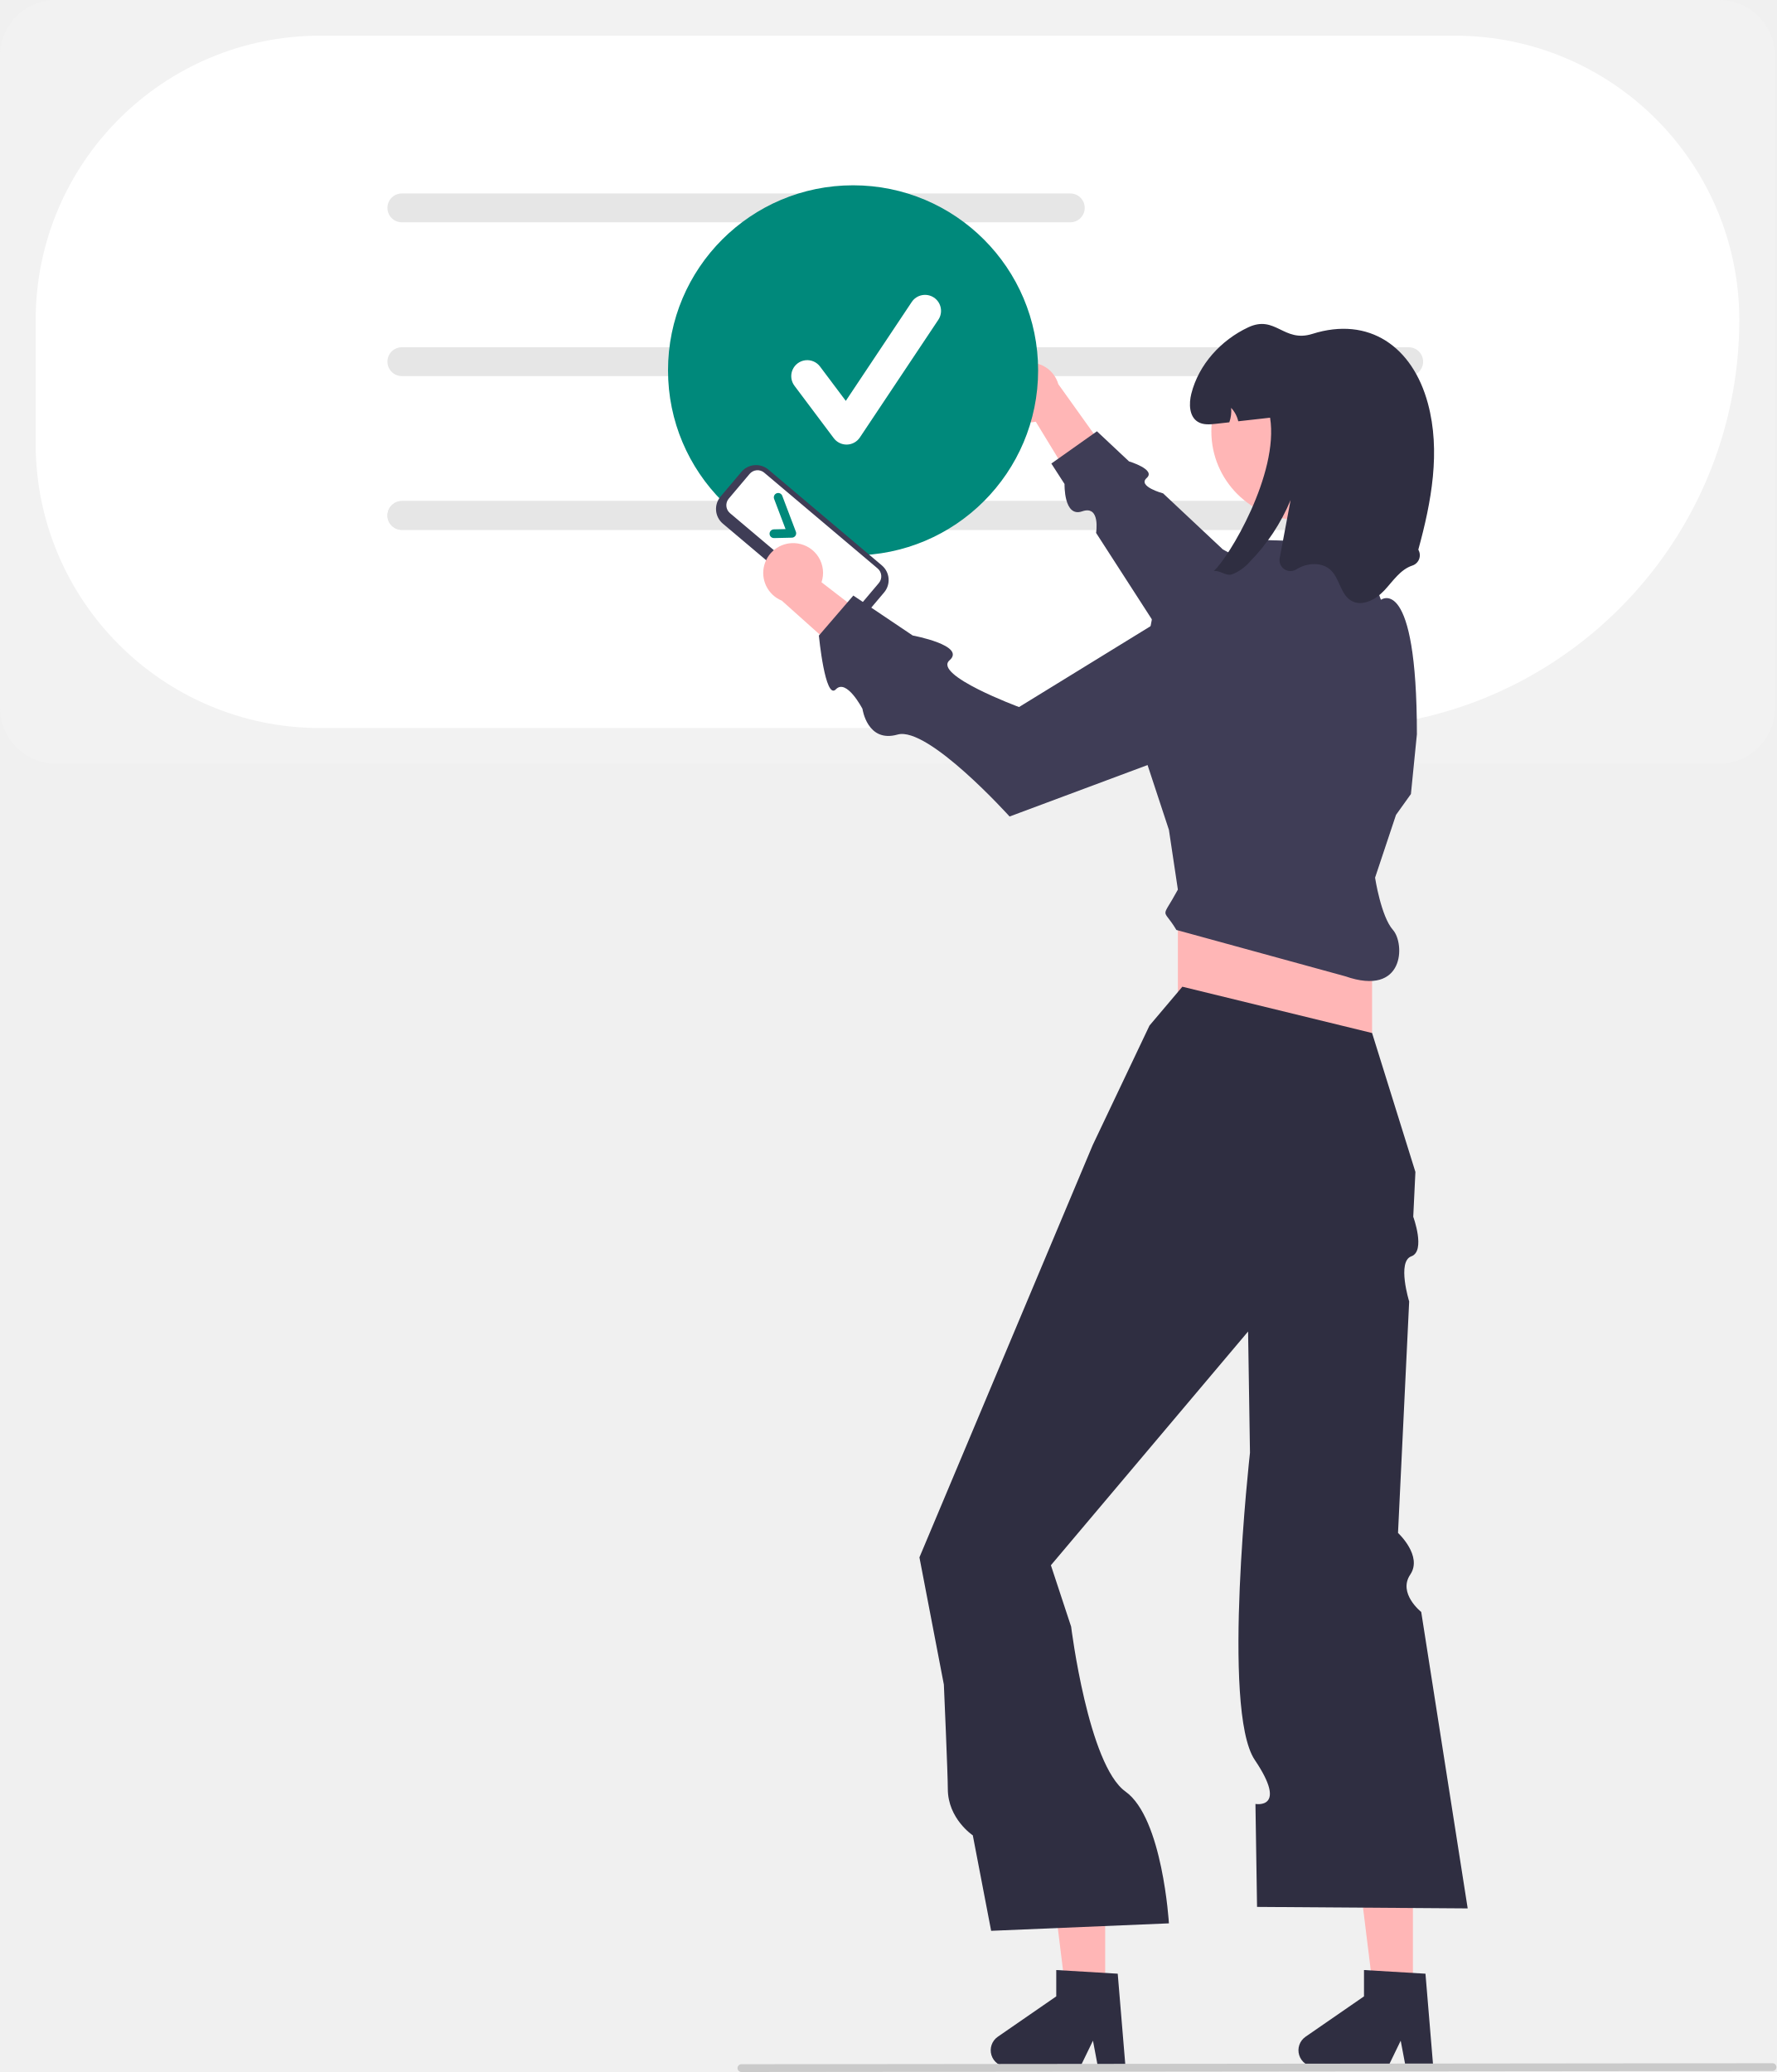
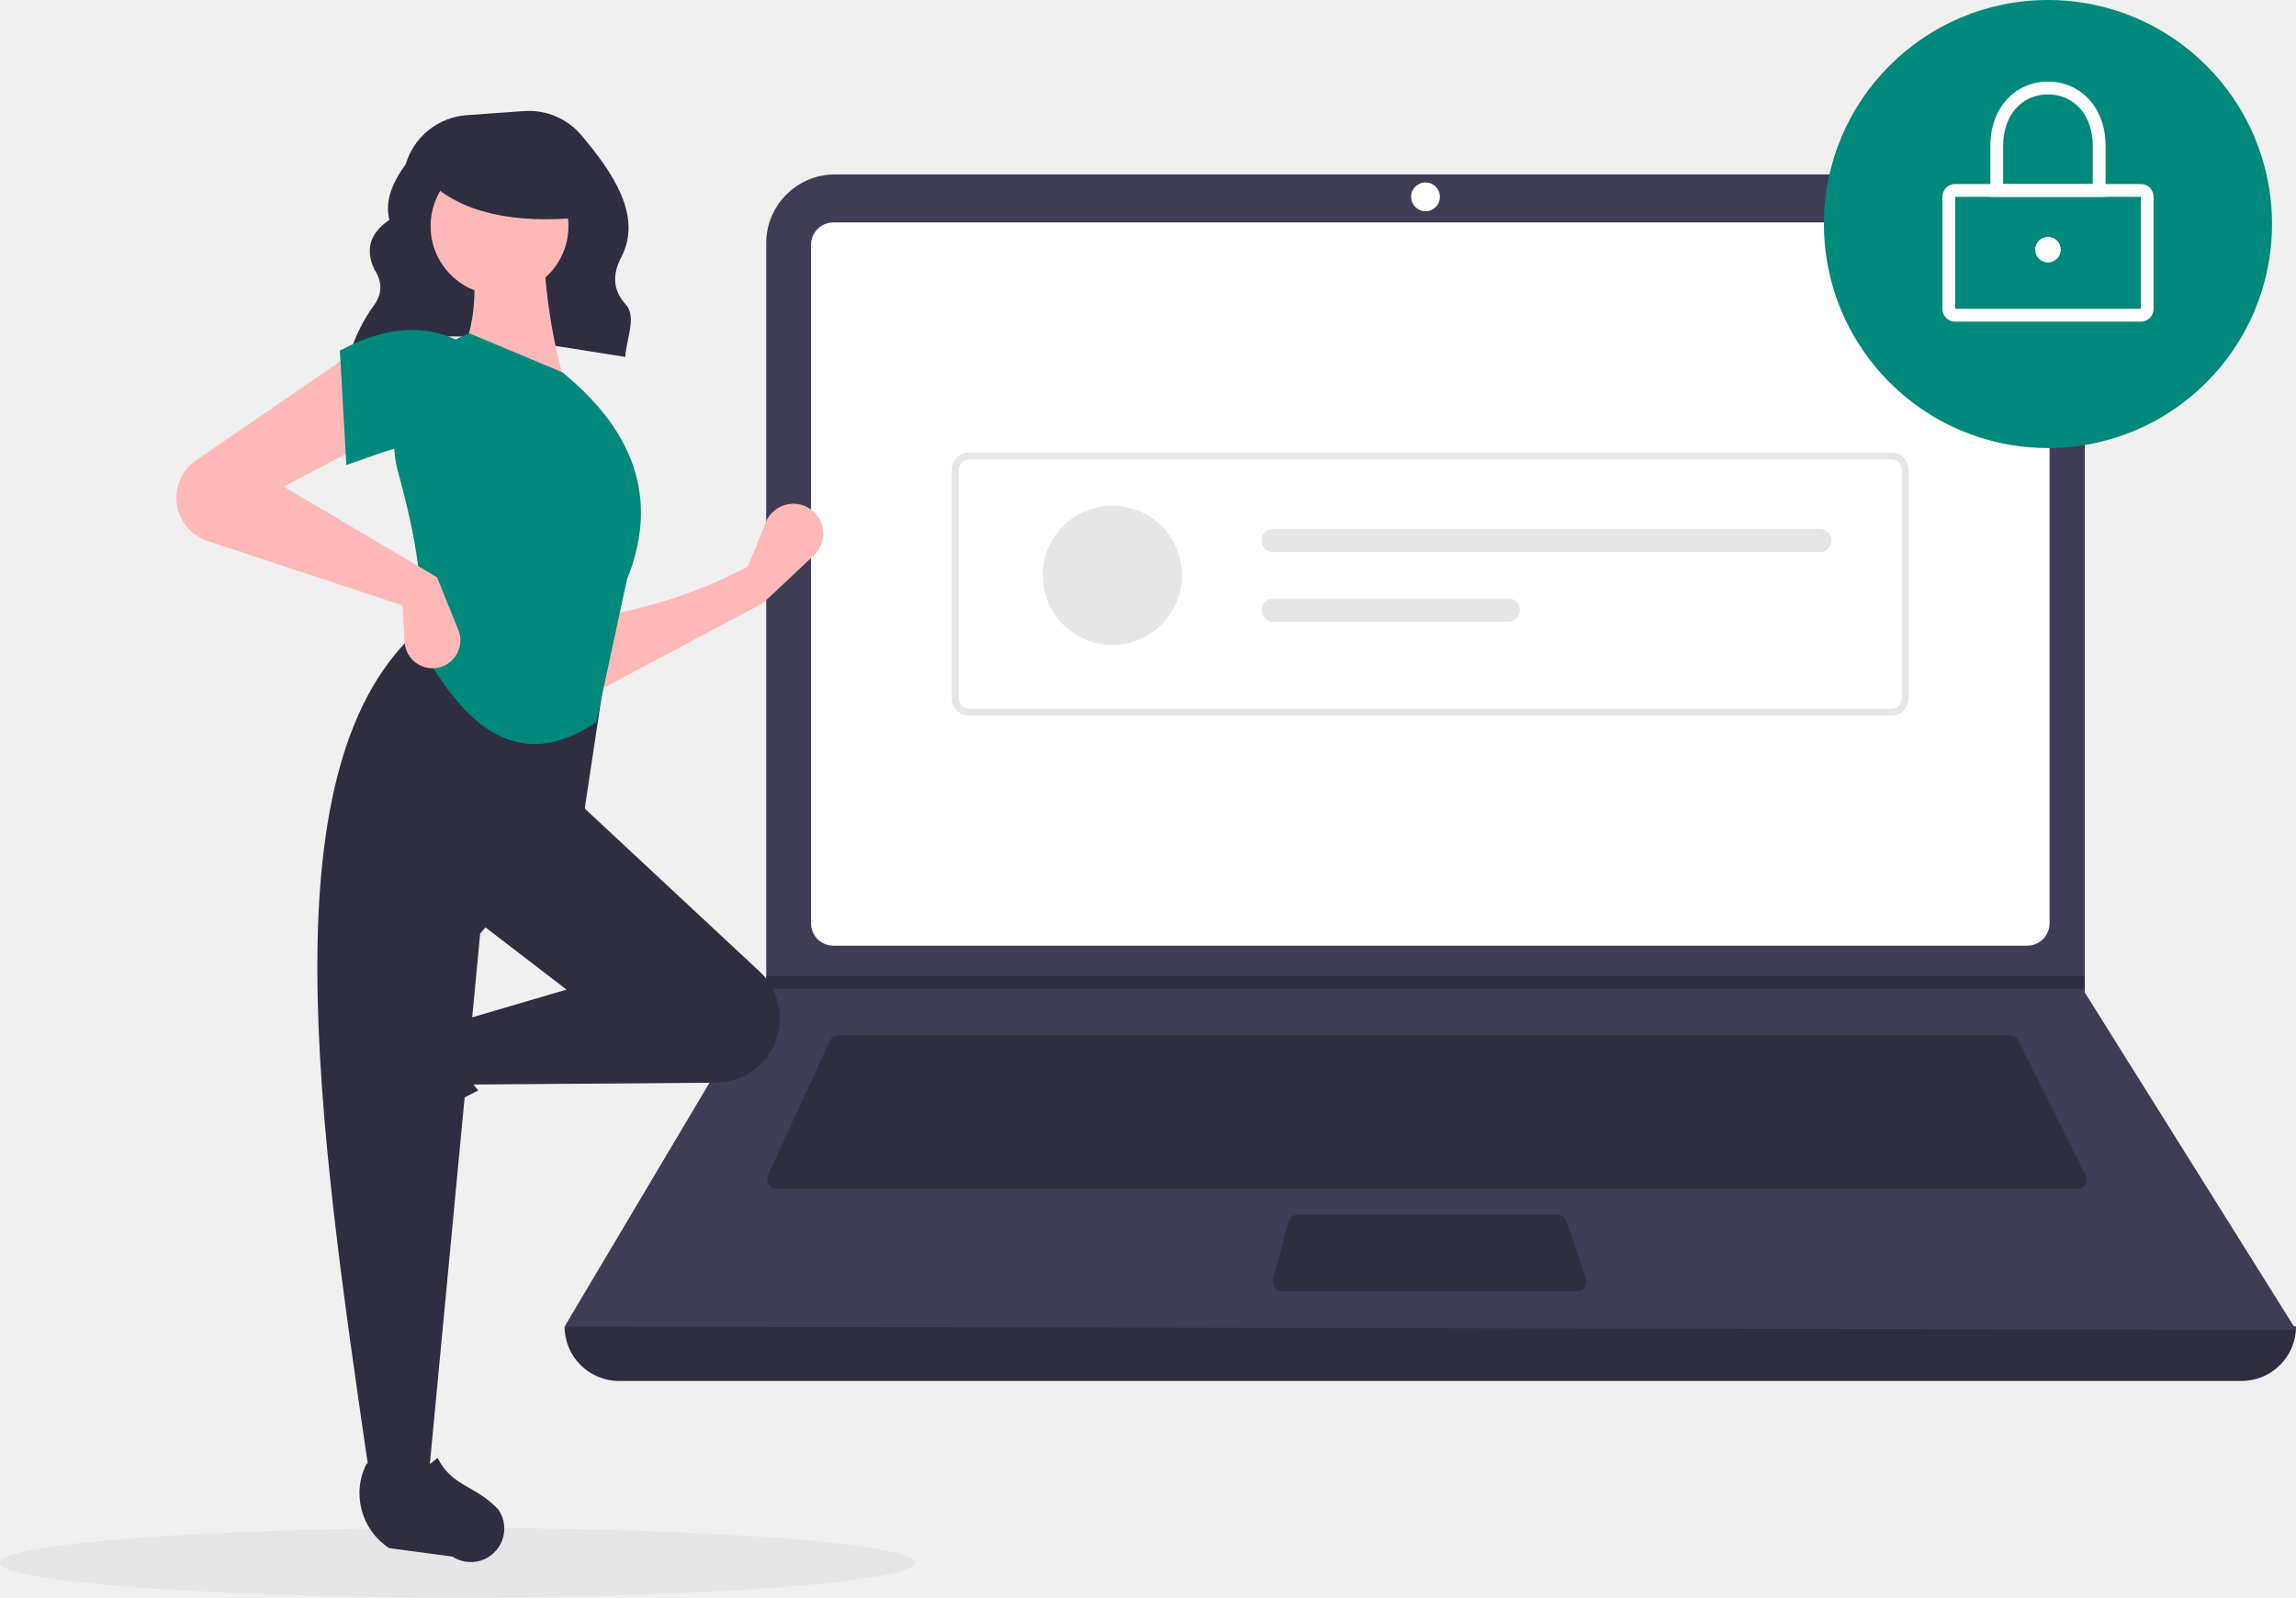
- <svg xmlns="http://www.w3.org/2000/svg" data-name="Layer 1" width="543.219" height="633.601" viewBox="0 0 543.219 633.601">
-   <path d="M854.052,366.728H345.482a17.112,17.112,0,0,1-17.092-17.092V150.291a17.112,17.112,0,0,1,17.092-17.092H854.052a17.112,17.112,0,0,1,17.092,17.092V349.636A17.112,17.112,0,0,1,854.052,366.728Z" transform="translate(-328.3903 -133.1994)" fill="#f2f2f2" />
-   <path d="M735.442,355.827H426.21a87.014,87.014,0,0,1-86.916-86.916V231.026a87.015,87.015,0,0,1,86.916-86.917h347.118a87.015,87.015,0,0,1,86.916,86.917A124.943,124.943,0,0,1,735.442,355.827Z" transform="translate(-328.3903 -133.1994)" fill="#fff" />
-   <path d="M655.673,201.175H451.267a4.408,4.408,0,1,1,0-8.816H655.673a4.408,4.408,0,0,1,0,8.816Z" transform="translate(-328.3903 -133.1994)" fill="#e6e6e6" />
-   <path d="M759.147,248.206H451.267a4.408,4.408,0,1,1,0-8.816H759.147a4.408,4.408,0,0,1,0,8.816Z" transform="translate(-328.3903 -133.1994)" fill="#e6e6e6" />
-   <path d="M759.147,295.237H451.267a4.408,4.408,0,1,1,0-8.816H759.147a4.408,4.408,0,0,1,0,8.816Z" transform="translate(-328.3903 -133.1994)" fill="#e6e6e6" />
-   <path d="M759.147,295.237H451.267a4.408,4.408,0,1,1,0-8.816H759.147a4.408,4.408,0,0,1,0,8.816Z" transform="translate(-328.3903 -133.1994)" fill="#e6e6e6" />
-   <path d="M634.103,253.604a9.088,9.088,0,0,0,11.007,8.547l16.811,27.578,7.155-15.182L652.015,250.686a9.138,9.138,0,0,0-17.912,2.918Z" transform="translate(-328.3903 -133.1994)" fill="#ffb6b6" />
-   <path d="M760.255,332.64,702.323,301.216,684.05,284.072s-7.944-2.127-5.02-4.71-5.408-5.074-5.408-5.074l-9.809-9.203L649.873,274.948l4.034,6.253s-.278,10.352,5.393,8.361,4.254,6.594,4.254,6.594l33.85,52.471Z" transform="translate(-328.3903 -133.1994)" fill="#3f3d56" />
-   <circle cx="260.855" cy="113.249" r="56.586" fill="#00897b" />
-   <polygon points="432.044 611.601 420.278 611.601 414.679 566.219 432.044 566.219 432.044 611.601" fill="#ffb6b6" />
-   <path d="M766.644,765.186h-8.438l-1.506-7.966-3.857,7.966H730.465a5.031,5.031,0,0,1-2.859-9.17l17.871-12.342V735.62l18.797,1.122Z" transform="translate(-328.3903 -133.1994)" fill="#2f2e41" />
-   <polygon points="337.942 611.601 326.176 611.601 320.577 566.219 337.942 566.219 337.942 611.601" fill="#ffb6b6" />
-   <path d="M672.542,765.186h-8.438l-1.506-7.966L658.741,765.186H636.363a5.031,5.031,0,0,1-2.859-9.17l17.871-12.342V735.62l18.797,1.122Z" transform="translate(-328.3903 -133.1994)" fill="#2f2e41" />
-   <rect x="360.175" y="268.381" width="59.385" height="67.607" fill="#ffb6b6" />
-   <path d="M689.936,434.927l-10.05,11.877L662.527,483.349,618.788,587.418l-9.25,22.009,7.47,38.907s1.209,27.411,1.209,31.898c0,9.136,7.641,14.198,7.641,14.198l5.606,29.198,54.36-2.284s-1.897-32.185-13.282-40.303-16.619-50.429-16.619-50.429l-6.186-18.772,60.298-71.478.389,24.985.188,12.093s-8.83,78.656,1.463,93.921.21,13.469.21,13.469l.49,31.488,64.41.457L762.976,626.121s-7.215-5.697-3.355-11.424-3.742-12.741-3.742-12.741l3.41-70.772s-3.775-12.224.665-13.813.583-12.101.583-12.101l.66-13.698-13.247-42.483Z" transform="translate(-328.3903 -133.1994)" fill="#2f2e41" />
-   <path d="M748.864,401.581l6.395-19.186,4.568-6.395,1.827-18.272c0-49.335-11.004-41.12-11.004-41.12l-6.354-17.351-29.236-.914L696.331,316.158l-15.531,5.482-6.082,31.602,11.107,33.721,2.741,18.272c-5.228,9.652-4.786,5.087-.457,12.334l51.619,14.161c18.272,6.395,18.272-10.05,14.608-14.161C750.672,413.458,748.864,401.581,748.864,401.581Z" transform="translate(-328.3903 -133.1994)" fill="#3f3d56" />
-   <circle cx="397.511" cy="131.907" r="27.102" fill="#ffb6b6" />
-   <path d="M699.506,307.834" transform="translate(-328.3903 -133.1994)" fill="#2f2e41" />
-   <path d="M762.084,301.284a3.329,3.329,0,0,1-1.855,4.87c-3.636,1.206-5.875,4.723-8.487,7.537-2.604,2.805-6.797,5.135-10.123,3.225-3.316-1.9-3.545-6.752-6.322-9.383-2.704-2.558-7.199-2.248-10.379-.302l-.095.058a3.351,3.351,0,0,1-5.127-3.41q1.671-8.887,3.34-17.772a59.761,59.761,0,0,1-12.507,18.912,13.757,13.757,0,0,1-5.427,3.819c-1.9.603-3.746-1.361-5.591-1.005,4.586-4.011,20.008-29.72,17.249-46.905q-4.865.548-9.73,1.096A8.943,8.943,0,0,0,704.855,257.924a10.51,10.51,0,0,1-.557,4.413c-1.352.155-2.713.302-4.066.457-1.882.21-3.929.393-5.546-.594-2.695-1.644-2.777-5.536-2.01-8.606,2.248-8.926,9.063-16.39,17.404-20.3,8.341-3.901,10.808,4.787,19.597,2.01,17.359-5.482,30.661,3.892,35.348,21.287C768.963,271.181,766.104,286.666,762.084,301.284Z" transform="translate(-328.3903 -133.1994)" fill="#2f2e41" />
-   <path d="M837.116,765.776H803.929l-.143-.259c-.424-.77-.834-1.585-1.217-2.423-3.418-7.318-4.863-15.688-6.138-23.073l-.96-5.566a3.437,3.437,0,0,1,5.41-3.362q7.565,5.505,15.136,10.999c1.911,1.391,4.094,3,6.184,4.739.202-.979.413-1.962.624-2.931a3.439,3.439,0,0,1,6.281-1.086l3.883,6.238c2.832,4.556,5.332,9.045,4.822,13.887a.756.756,0,0,1-.013.176,10.947,10.947,0,0,1-.563,2.331Z" transform="translate(-328.3903 -133.1994)" fill="#f0f0f0" />
-   <path d="M870.425,766.493l-315.358.307a1.191,1.191,0,0,1,0-2.381l315.358-.307a1.191,1.191,0,0,1,0,2.381Z" transform="translate(-328.3903 -133.1994)" fill="#cacaca" />
-   <path d="M584.101,322.609l-34.688-29.294a5.865,5.865,0,0,1-.696-8.257l6.384-7.56a5.865,5.865,0,0,1,8.257-.696l34.688,29.294a5.865,5.865,0,0,1,.696,8.257l-6.384,7.56A5.865,5.865,0,0,1,584.101,322.609Z" transform="translate(-328.3903 -133.1994)" fill="#3f3d56" />
-   <path d="M551.234,285.668a3.161,3.161,0,0,0,.375,4.449l34.688,29.294a3.161,3.161,0,0,0,4.449-.375l6.384-7.56a3.161,3.161,0,0,0-.375-4.449l-34.688-29.294a3.161,3.161,0,0,0-4.449.375Z" transform="translate(-328.3903 -133.1994)" fill="#fff" />
-   <path d="M571.598,297.056a1.333,1.333,0,0,1-1.054.558l-5.45.125a1.334,1.334,0,1,1-.061-2.667l3.566-.082-3.511-9.265a1.334,1.334,0,0,1,2.494-.945l4.18,11.028a1.334,1.334,0,0,1-.141,1.218Z" transform="translate(-328.3903 -133.1994)" fill="#00897b" />
-   <path d="M572.297,299.384a9.088,9.088,0,0,1,7.3,11.871l25.586,19.709-15.87,5.461-21.864-19.554a9.138,9.138,0,0,1,4.848-17.489Z" transform="translate(-328.3903 -133.1994)" fill="#ffb6b6" />
-   <path d="M705.505,309.129l-65.509,40.278s-26.413-9.773-21.251-14.297-11.271-7.583-11.271-7.583l-18.153-12.213-10.534,12.242s1.919,19.885,5.185,16.442,8.147,5.963,8.147,5.963,1.443,10.502,10.739,7.859S637.101,382.882,637.101,382.882l80.622-30.069Z" transform="translate(-328.3903 -133.1994)" fill="#3f3d56" />
-   <path d="M587.255,269.147a4.891,4.891,0,0,1-3.913-1.957l-11.998-15.997a4.892,4.892,0,1,1,7.827-5.87l7.849,10.465,20.16-30.24a4.892,4.892,0,0,1,8.141,5.427l-23.996,35.994a4.894,4.894,0,0,1-3.935,2.177C587.346,269.146,587.301,269.147,587.255,269.147Z" transform="translate(-328.3903 -133.1994)" fill="#fff" />
+ <svg xmlns="http://www.w3.org/2000/svg" data-name="Layer 1" width="793" height="551.732" viewBox="0 0 793 551.732">
+   <ellipse cx="158" cy="539.732" rx="158" ry="12" fill="#e6e6e6" />
+   <path d="M324.272,296.554c27.497-11.695,61.744-4.285,95.191.858.311-6.228,4.084-13.808.132-18.153-4.801-5.279-4.359-10.825-1.47-16.404,7.388-14.265-3.197-29.444-13.884-42.065a23.669,23.669,0,0,0-19.755-8.292l-19.797,1.414A23.709,23.709,0,0,0,343.635,230.859v0c-4.727,6.429-7.257,12.841-5.664,19.219-7.081,4.839-8.27,10.68-5.089,17.264,2.698,4.146,2.669,8.182-.123,12.106a55.891,55.891,0,0,0-8.31,16.506Z" transform="translate(-203.5 -174.1342)" fill="#2f2e41" />
+   <path d="M977.709,651.097H417.291A18.791,18.791,0,0,1,398.5,632.306h0q304.727-35.415,598,0h0A18.791,18.791,0,0,1,977.709,651.097Z" transform="translate(-203.5 -174.1342)" fill="#2f2e41" />
+   <path d="M996.5,633.412l-598-1.105,69.306-116.616.332-.553V258.131a23.752,23.752,0,0,1,23.754-23.754H899.792a23.752,23.752,0,0,1,23.754,23.754V516.906Z" transform="translate(-203.5 -174.1342)" fill="#3f3d56" />
+   <path d="M491.35,250.957a7.746,7.746,0,0,0-7.738,7.738V493.031a7.747,7.747,0,0,0,7.738,7.738H903.65a7.747,7.747,0,0,0,7.738-7.738V258.694a7.747,7.747,0,0,0-7.738-7.738Z" transform="translate(-203.5 -174.1342)" fill="#fff" />
+   <path d="M493.078,531.718a3.325,3.325,0,0,0-3.013,1.93l-21.355,46.425a3.316,3.316,0,0,0,3.012,4.702H920.814a3.316,3.316,0,0,0,2.965-4.799L900.567,533.551a3.299,3.299,0,0,0-2.965-1.833Z" transform="translate(-203.5 -174.1342)" fill="#2f2e41" />
+   <circle cx="492.342" cy="67.98" r="4.974" fill="#fff" />
+   <path d="M651.7,593.619a3.321,3.321,0,0,0-3.202,2.454l-5.357,19.896a3.316,3.316,0,0,0,3.202,4.179h101.874a3.315,3.315,0,0,0,3.133-4.401l-6.887-19.896a3.318,3.318,0,0,0-3.134-2.231Z" transform="translate(-203.5 -174.1342)" fill="#2f2e41" />
+   <polygon points="720.046 337.135 720.046 341.556 264.306 341.556 264.649 341.004 264.649 337.135 720.046 337.135" fill="#2f2e41" />
+   <circle cx="707.335" cy="77.375" r="77.375" fill="#00897b" />
+   <path d="M942.89,285.223H878.779a4.426,4.426,0,0,1-4.421-4.421V242.114a4.426,4.426,0,0,1,4.421-4.421H942.89a4.426,4.426,0,0,1,4.421,4.421v38.688A4.426,4.426,0,0,1,942.89,285.223Zm-64.111-43.109v38.688h64.114L942.89,242.114Z" transform="translate(-203.5 -174.1342)" fill="#fff" />
+   <path d="M930.731,242.114h-39.793V224.428c0-12.81,8.368-22.107,19.896-22.107s19.896,9.297,19.896,22.107Zm-35.372-4.421h30.95V224.428c0-10.413-6.363-17.686-15.475-17.686s-15.475,7.273-15.475,17.686Z" transform="translate(-203.5 -174.1342)" fill="#fff" />
+   <circle cx="707.335" cy="86.218" r="4.421" fill="#fff" />
+   <path d="M856.82,421.284H538.18a5.908,5.908,0,0,1-5.901-5.901V336.342a5.908,5.908,0,0,1,5.901-5.901H856.82a5.908,5.908,0,0,1,5.901,5.901V415.383A5.908,5.908,0,0,1,856.82,421.284Zm-318.64-88.482a3.544,3.544,0,0,0-3.54,3.54V415.383a3.544,3.544,0,0,0,3.54,3.54H856.82a3.544,3.544,0,0,0,3.54-3.54V336.342a3.544,3.544,0,0,0-3.54-3.54Z" transform="translate(-203.5 -174.1342)" fill="#e6e6e6" />
+   <circle cx="384.19" cy="198.695" r="24.036" fill="#e6e6e6" />
+   <path d="M643.203,356.805a4.006,4.006,0,1,0,0,8.012H832.061a4.006,4.006,0,0,0,0-8.012Z" transform="translate(-203.5 -174.1342)" fill="#e6e6e6" />
+   <path d="M643.203,380.842a4.006,4.006,0,1,0,0,8.012H724.469a4.006,4.006,0,1,0,0-8.012Z" transform="translate(-203.5 -174.1342)" fill="#e6e6e6" />
+   <path d="M467.022,382.462,408.119,413.778l-.746-26.096c19.226-3.209,37.517-8.797,54.429-17.895l6.16-15.22a10.318,10.318,0,0,1,17.536-2.678l0,0a10.318,10.318,0,0,1-.908,14.069Z" transform="translate(-203.5 -174.1342)" fill="#ffb8b8" />
+   <path d="M323.098,563.267v0a11.574,11.574,0,0,1,1.469-9.363l12.939-19.858a22.612,22.612,0,0,1,29.335-7.739h0c-5.438,9.256-4.68,17.377,1.878,24.434a117.631,117.631,0,0,0-27.936,19.045A11.574,11.574,0,0,1,323.098,563.267Z" transform="translate(-203.5 -174.1342)" fill="#2f2e41" />
+   <path d="M469.705,537.303l0,0a22.203,22.203,0,0,1-18.871,10.779l-85.96.651-3.728-21.623,38.026-11.184-32.061-24.605L402.154,450.313l63.65,59.324A22.203,22.203,0,0,1,469.705,537.303Z" transform="translate(-203.5 -174.1342)" fill="#2f2e41" />
+   <path d="M351.453,685.179H331.321c-18.075-123.898-36.474-248.142,17.895-294.515l64.122,10.439L405.136,455.532l-35.789,41.008Z" transform="translate(-203.5 -174.1342)" fill="#2f2e41" />
+   <path d="M369.149,713.246h0a11.574,11.574,0,0,1-9.363-1.469l-21.859-2.938a22.612,22.612,0,0,1-7.741-29.335v0c9.257,5.437,17.377,4.679,24.434-1.879,4.986,10.067,13.201,9.453,21.047,17.935A11.574,11.574,0,0,1,369.149,713.246Z" transform="translate(-203.5 -174.1342)" fill="#2f2e41" />
+   <path d="M399.172,307.902l-37.28-8.947c6.192-12.674,6.702-26.776,3.728-41.754l25.351-.746C391.764,275.08,394.167,292.481,399.172,307.902Z" transform="translate(-203.5 -174.1342)" fill="#ffb8b8" />
+   <path d="M409.418,423.552c-27.139,18.493-46.314.633-60.947-26.923,2.033-16.862-1.259-37.041-7.357-58.966a40.138,40.138,0,0,1,24.506-48.401h0l32.061,13.421c27.224,22.19,32.582,46.227,22.368,71.578Z" transform="translate(-203.5 -174.1342)" fill="#00897b" />
+   <path d="M331.321,326.542,301.497,342.2l52.938,31.316,7.366,18.17a9.637,9.637,0,0,1-5.789,12.731h0a9.637,9.637,0,0,1-12.762-8.544l-.745-12.663-67.284-22.204a15.733,15.733,0,0,1-9.873-9.611v0a15.733,15.733,0,0,1,5.903-18.303l54.105-37.118Z" transform="translate(-203.5 -174.1342)" fill="#ffb8b8" />
+   <path d="M361.146,329.524c-12.439-5.451-23.749.47-38.026,5.219l-2.237-39.517c14.176-7.556,27.692-9.593,40.263-3.728Z" transform="translate(-203.5 -174.1342)" fill="#00897b" />
+   <circle cx="172.525" cy="78.093" r="23.802" fill="#ffb8b8" />
+   <path d="M404.5,249.224c-23.566,2.308-41.523-1.546-53-12.52v-8.838h51Z" transform="translate(-203.5 -174.1342)" fill="#2f2e41" />
</svg>
